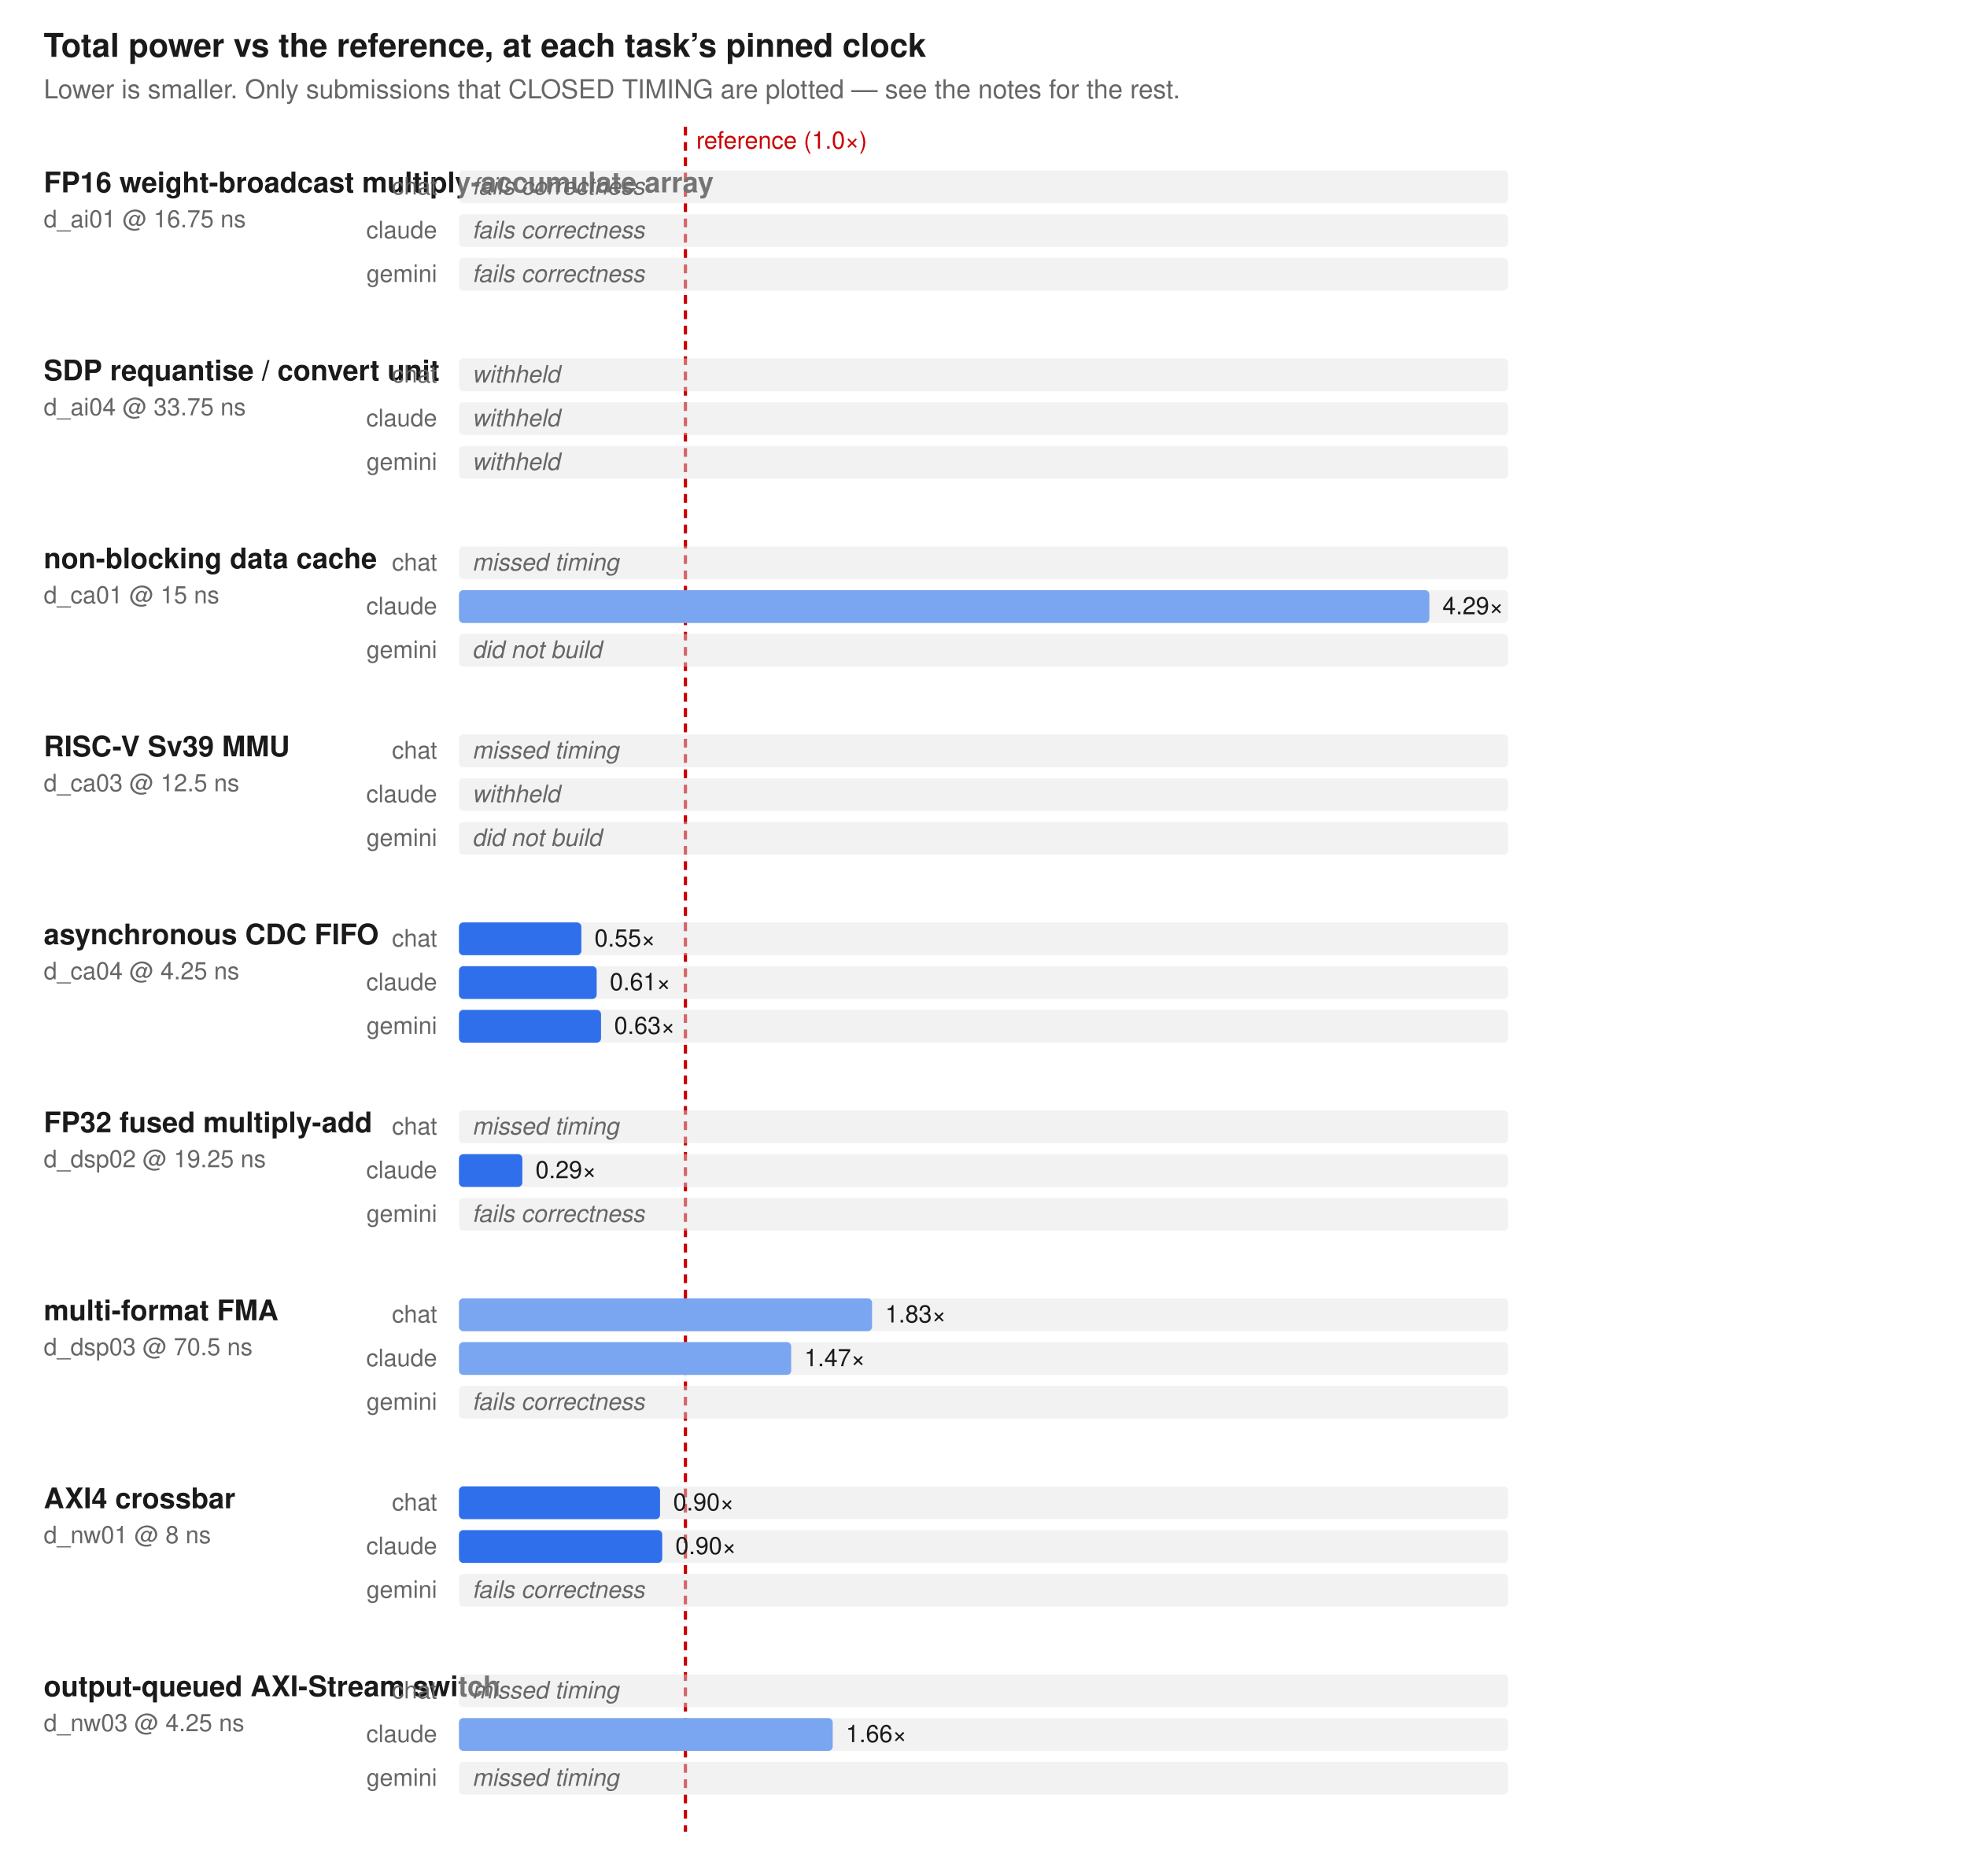
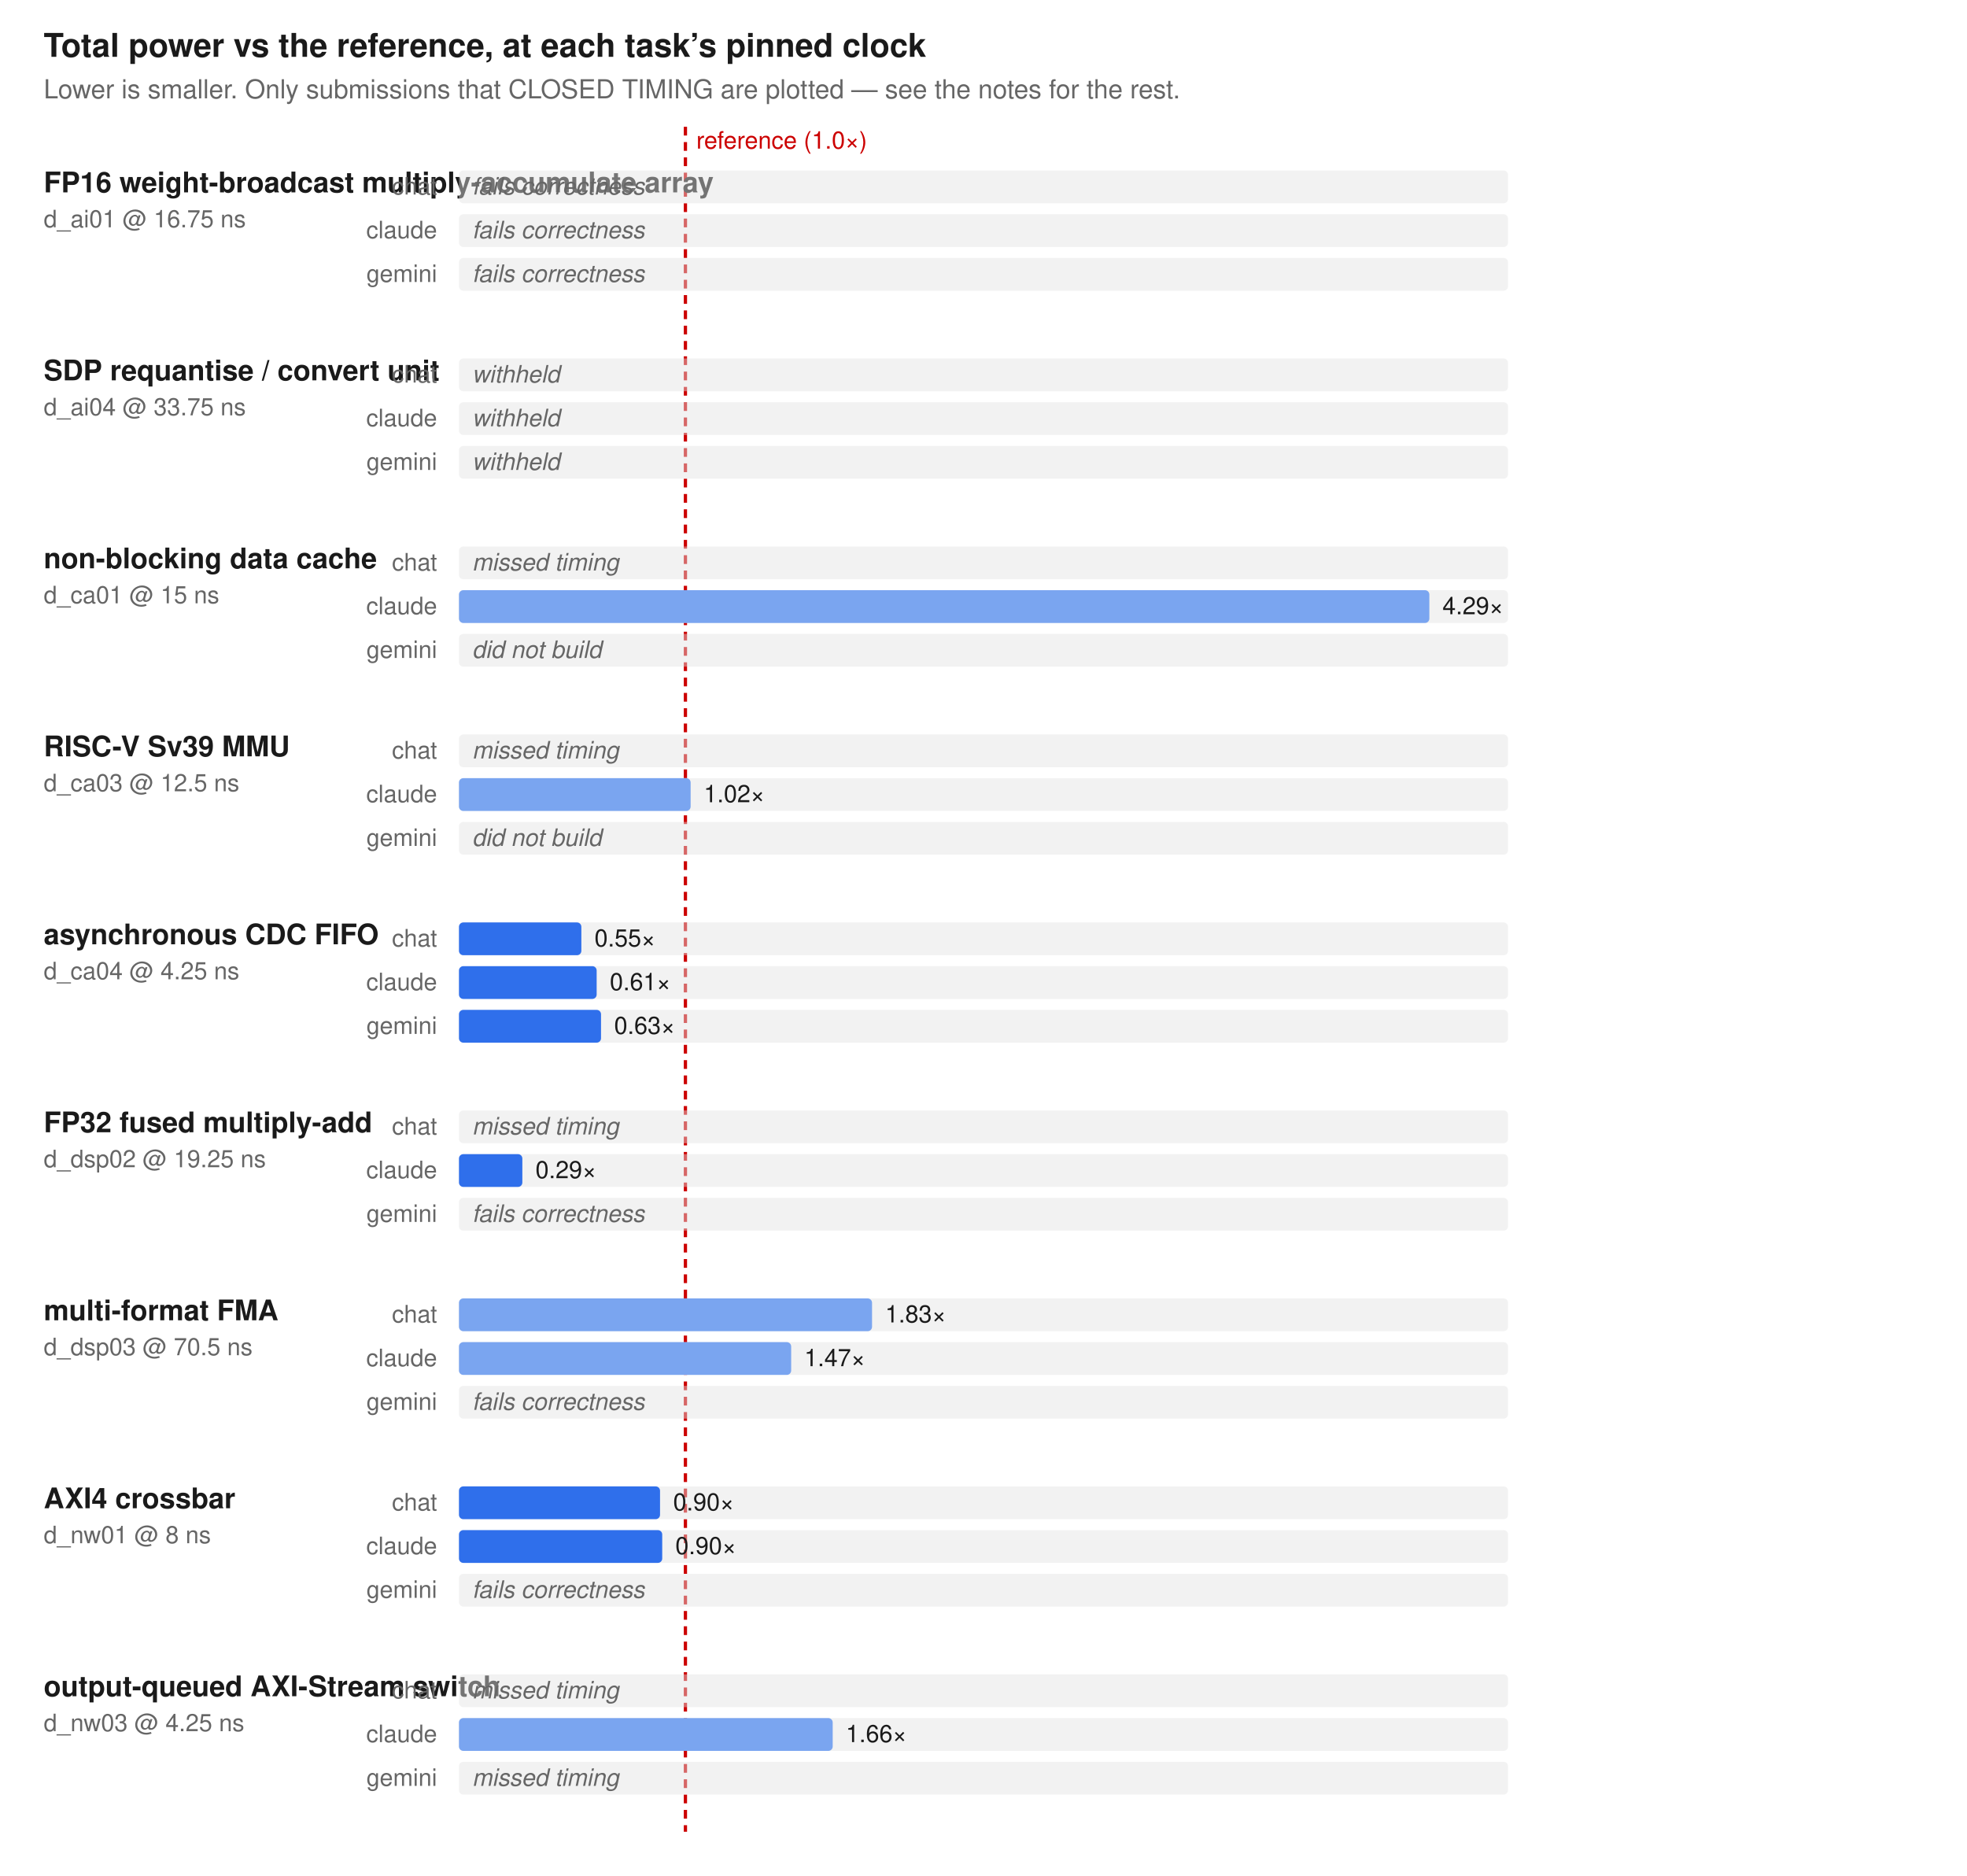
<svg xmlns="http://www.w3.org/2000/svg" viewBox="0 0 900 858" font-family="-apple-system,BlinkMacSystemFont,Segoe UI,Helvetica,Arial,sans-serif">
  <rect width="900" height="858" fill="none" />
  <text x="20" y="26" fill="#1a1a1a" font-size="15" font-weight="600">Total power vs the reference, at each task’s pinned clock</text>
  <text x="20" y="45" fill="#666" font-size="12">Lower is smaller. Only submissions that CLOSED TIMING are plotted — see the notes for the rest.</text>
  <line x1="313.613" y1="58" x2="313.613" y2="838" stroke="#c00" stroke-width="1.5" stroke-dasharray="4 3" />
  <text x="318.613" y="68" fill="#c00" font-size="11">reference (1.0×)</text>
  <text x="20" y="88" fill="#1a1a1a" font-size="13" font-weight="600">FP16 weight-broadcast multiply-accumulate array</text>
  <text x="20" y="104" fill="#666" font-size="11">d_ai01 @ 16.75 ns</text>
  <text x="200" y="89" fill="#666" font-size="11" text-anchor="end">chat</text>
  <rect x="210" y="78" width="480" height="15" rx="2" fill="#e3e3e3" opacity="0.45" />
  <text x="216" y="89" fill="#666" font-size="11" font-style="italic">fails correctness</text>
  <text x="200" y="109" fill="#666" font-size="11" text-anchor="end">claude</text>
  <rect x="210" y="98" width="480" height="15" rx="2" fill="#e3e3e3" opacity="0.45" />
  <text x="216" y="109" fill="#666" font-size="11" font-style="italic">fails correctness</text>
  <text x="200" y="129" fill="#666" font-size="11" text-anchor="end">gemini</text>
  <rect x="210" y="118" width="480" height="15" rx="2" fill="#e3e3e3" opacity="0.45" />
  <text x="216" y="129" fill="#666" font-size="11" font-style="italic">fails correctness</text>
  <text x="20" y="174" fill="#1a1a1a" font-size="13" font-weight="600">SDP requantise / convert unit</text>
  <text x="20" y="190" fill="#666" font-size="11">d_ai04 @ 33.75 ns</text>
  <text x="200" y="175" fill="#666" font-size="11" text-anchor="end">chat</text>
  <rect x="210" y="164" width="480" height="15" rx="2" fill="#e3e3e3" opacity="0.45" />
  <text x="216" y="175" fill="#666" font-size="11" font-style="italic">withheld</text>
  <text x="200" y="195" fill="#666" font-size="11" text-anchor="end">claude</text>
  <rect x="210" y="184" width="480" height="15" rx="2" fill="#e3e3e3" opacity="0.45" />
  <text x="216" y="195" fill="#666" font-size="11" font-style="italic">withheld</text>
  <text x="200" y="215" fill="#666" font-size="11" text-anchor="end">gemini</text>
  <rect x="210" y="204" width="480" height="15" rx="2" fill="#e3e3e3" opacity="0.45" />
  <text x="216" y="215" fill="#666" font-size="11" font-style="italic">withheld</text>
  <text x="20" y="260" fill="#1a1a1a" font-size="13" font-weight="600">non-blocking data cache</text>
  <text x="20" y="276" fill="#666" font-size="11">d_ca01 @ 15 ns</text>
  <text x="200" y="261" fill="#666" font-size="11" text-anchor="end">chat</text>
  <rect x="210" y="250" width="480" height="15" rx="2" fill="#e3e3e3" opacity="0.45" />
  <text x="216" y="261" fill="#666" font-size="11" font-style="italic">missed timing</text>
  <text x="200" y="281" fill="#666" font-size="11" text-anchor="end">claude</text>
  <rect x="210" y="270" width="480" height="15" rx="2" fill="#e3e3e3" opacity="0.45" />
  <rect x="210" y="270" width="444" height="15" rx="2" fill="#7aa5f0" />
  <text x="660" y="281" fill="#1a1a1a" font-size="11">4.29×</text>
  <text x="200" y="301" fill="#666" font-size="11" text-anchor="end">gemini</text>
  <rect x="210" y="290" width="480" height="15" rx="2" fill="#e3e3e3" opacity="0.45" />
  <text x="216" y="301" fill="#666" font-size="11" font-style="italic">did not build</text>
  <text x="20" y="346" fill="#1a1a1a" font-size="13" font-weight="600">RISC-V Sv39 MMU</text>
  <text x="20" y="362" fill="#666" font-size="11">d_ca03 @ 12.5 ns</text>
  <text x="200" y="347" fill="#666" font-size="11" text-anchor="end">chat</text>
  <rect x="210" y="336" width="480" height="15" rx="2" fill="#e3e3e3" opacity="0.45" />
  <text x="216" y="347" fill="#666" font-size="11" font-style="italic">missed timing</text>
  <text x="200" y="367" fill="#666" font-size="11" text-anchor="end">claude</text>
  <rect x="210" y="356" width="480" height="15" rx="2" fill="#e3e3e3" opacity="0.45" />
-   <text x="216" y="367" fill="#666" font-size="11" font-style="italic">withheld</text>
+   <rect x="210" y="356" width="106" height="15" rx="2" fill="#7aa5f0" />
+   <text x="322" y="367" fill="#1a1a1a" font-size="11">1.02×</text>
  <text x="200" y="387" fill="#666" font-size="11" text-anchor="end">gemini</text>
  <rect x="210" y="376" width="480" height="15" rx="2" fill="#e3e3e3" opacity="0.45" />
  <text x="216" y="387" fill="#666" font-size="11" font-style="italic">did not build</text>
  <text x="20" y="432" fill="#1a1a1a" font-size="13" font-weight="600">asynchronous CDC FIFO</text>
  <text x="20" y="448" fill="#666" font-size="11">d_ca04 @ 4.25 ns</text>
  <text x="200" y="433" fill="#666" font-size="11" text-anchor="end">chat</text>
  <rect x="210" y="422" width="480" height="15" rx="2" fill="#e3e3e3" opacity="0.45" />
  <rect x="210" y="422" width="56" height="15" rx="2" fill="#2f6feb" />
  <text x="272" y="433" fill="#1a1a1a" font-size="11">0.55×</text>
  <text x="200" y="453" fill="#666" font-size="11" text-anchor="end">claude</text>
  <rect x="210" y="442" width="480" height="15" rx="2" fill="#e3e3e3" opacity="0.45" />
  <rect x="210" y="442" width="63" height="15" rx="2" fill="#2f6feb" />
  <text x="279" y="453" fill="#1a1a1a" font-size="11">0.61×</text>
  <text x="200" y="473" fill="#666" font-size="11" text-anchor="end">gemini</text>
  <rect x="210" y="462" width="480" height="15" rx="2" fill="#e3e3e3" opacity="0.45" />
  <rect x="210" y="462" width="65" height="15" rx="2" fill="#2f6feb" />
  <text x="281" y="473" fill="#1a1a1a" font-size="11">0.63×</text>
  <text x="20" y="518" fill="#1a1a1a" font-size="13" font-weight="600">FP32 fused multiply-add</text>
  <text x="20" y="534" fill="#666" font-size="11">d_dsp02 @ 19.25 ns</text>
  <text x="200" y="519" fill="#666" font-size="11" text-anchor="end">chat</text>
  <rect x="210" y="508" width="480" height="15" rx="2" fill="#e3e3e3" opacity="0.45" />
  <text x="216" y="519" fill="#666" font-size="11" font-style="italic">missed timing</text>
  <text x="200" y="539" fill="#666" font-size="11" text-anchor="end">claude</text>
  <rect x="210" y="528" width="480" height="15" rx="2" fill="#e3e3e3" opacity="0.45" />
  <rect x="210" y="528" width="29" height="15" rx="2" fill="#2f6feb" />
  <text x="245" y="539" fill="#1a1a1a" font-size="11">0.29×</text>
  <text x="200" y="559" fill="#666" font-size="11" text-anchor="end">gemini</text>
  <rect x="210" y="548" width="480" height="15" rx="2" fill="#e3e3e3" opacity="0.45" />
  <text x="216" y="559" fill="#666" font-size="11" font-style="italic">fails correctness</text>
  <text x="20" y="604" fill="#1a1a1a" font-size="13" font-weight="600">multi-format FMA</text>
  <text x="20" y="620" fill="#666" font-size="11">d_dsp03 @ 70.5 ns</text>
  <text x="200" y="605" fill="#666" font-size="11" text-anchor="end">chat</text>
  <rect x="210" y="594" width="480" height="15" rx="2" fill="#e3e3e3" opacity="0.45" />
  <rect x="210" y="594" width="189" height="15" rx="2" fill="#7aa5f0" />
  <text x="405" y="605" fill="#1a1a1a" font-size="11">1.83×</text>
  <text x="200" y="625" fill="#666" font-size="11" text-anchor="end">claude</text>
  <rect x="210" y="614" width="480" height="15" rx="2" fill="#e3e3e3" opacity="0.45" />
  <rect x="210" y="614" width="152" height="15" rx="2" fill="#7aa5f0" />
  <text x="368" y="625" fill="#1a1a1a" font-size="11">1.47×</text>
  <text x="200" y="645" fill="#666" font-size="11" text-anchor="end">gemini</text>
  <rect x="210" y="634" width="480" height="15" rx="2" fill="#e3e3e3" opacity="0.45" />
  <text x="216" y="645" fill="#666" font-size="11" font-style="italic">fails correctness</text>
  <text x="20" y="690" fill="#1a1a1a" font-size="13" font-weight="600">AXI4 crossbar</text>
  <text x="20" y="706" fill="#666" font-size="11">d_nw01 @ 8 ns</text>
  <text x="200" y="691" fill="#666" font-size="11" text-anchor="end">chat</text>
  <rect x="210" y="680" width="480" height="15" rx="2" fill="#e3e3e3" opacity="0.45" />
  <rect x="210" y="680" width="92" height="15" rx="2" fill="#2f6feb" />
  <text x="308" y="691" fill="#1a1a1a" font-size="11">0.90×</text>
  <text x="200" y="711" fill="#666" font-size="11" text-anchor="end">claude</text>
  <rect x="210" y="700" width="480" height="15" rx="2" fill="#e3e3e3" opacity="0.45" />
  <rect x="210" y="700" width="93" height="15" rx="2" fill="#2f6feb" />
  <text x="309" y="711" fill="#1a1a1a" font-size="11">0.90×</text>
  <text x="200" y="731" fill="#666" font-size="11" text-anchor="end">gemini</text>
  <rect x="210" y="720" width="480" height="15" rx="2" fill="#e3e3e3" opacity="0.45" />
  <text x="216" y="731" fill="#666" font-size="11" font-style="italic">fails correctness</text>
  <text x="20" y="776" fill="#1a1a1a" font-size="13" font-weight="600">output-queued AXI-Stream switch</text>
  <text x="20" y="792" fill="#666" font-size="11">d_nw03 @ 4.25 ns</text>
  <text x="200" y="777" fill="#666" font-size="11" text-anchor="end">chat</text>
  <rect x="210" y="766" width="480" height="15" rx="2" fill="#e3e3e3" opacity="0.45" />
  <text x="216" y="777" fill="#666" font-size="11" font-style="italic">missed timing</text>
  <text x="200" y="797" fill="#666" font-size="11" text-anchor="end">claude</text>
  <rect x="210" y="786" width="480" height="15" rx="2" fill="#e3e3e3" opacity="0.45" />
  <rect x="210" y="786" width="171" height="15" rx="2" fill="#7aa5f0" />
  <text x="387" y="797" fill="#1a1a1a" font-size="11">1.66×</text>
  <text x="200" y="817" fill="#666" font-size="11" text-anchor="end">gemini</text>
  <rect x="210" y="806" width="480" height="15" rx="2" fill="#e3e3e3" opacity="0.45" />
  <text x="216" y="817" fill="#666" font-size="11" font-style="italic">missed timing</text>
</svg>
